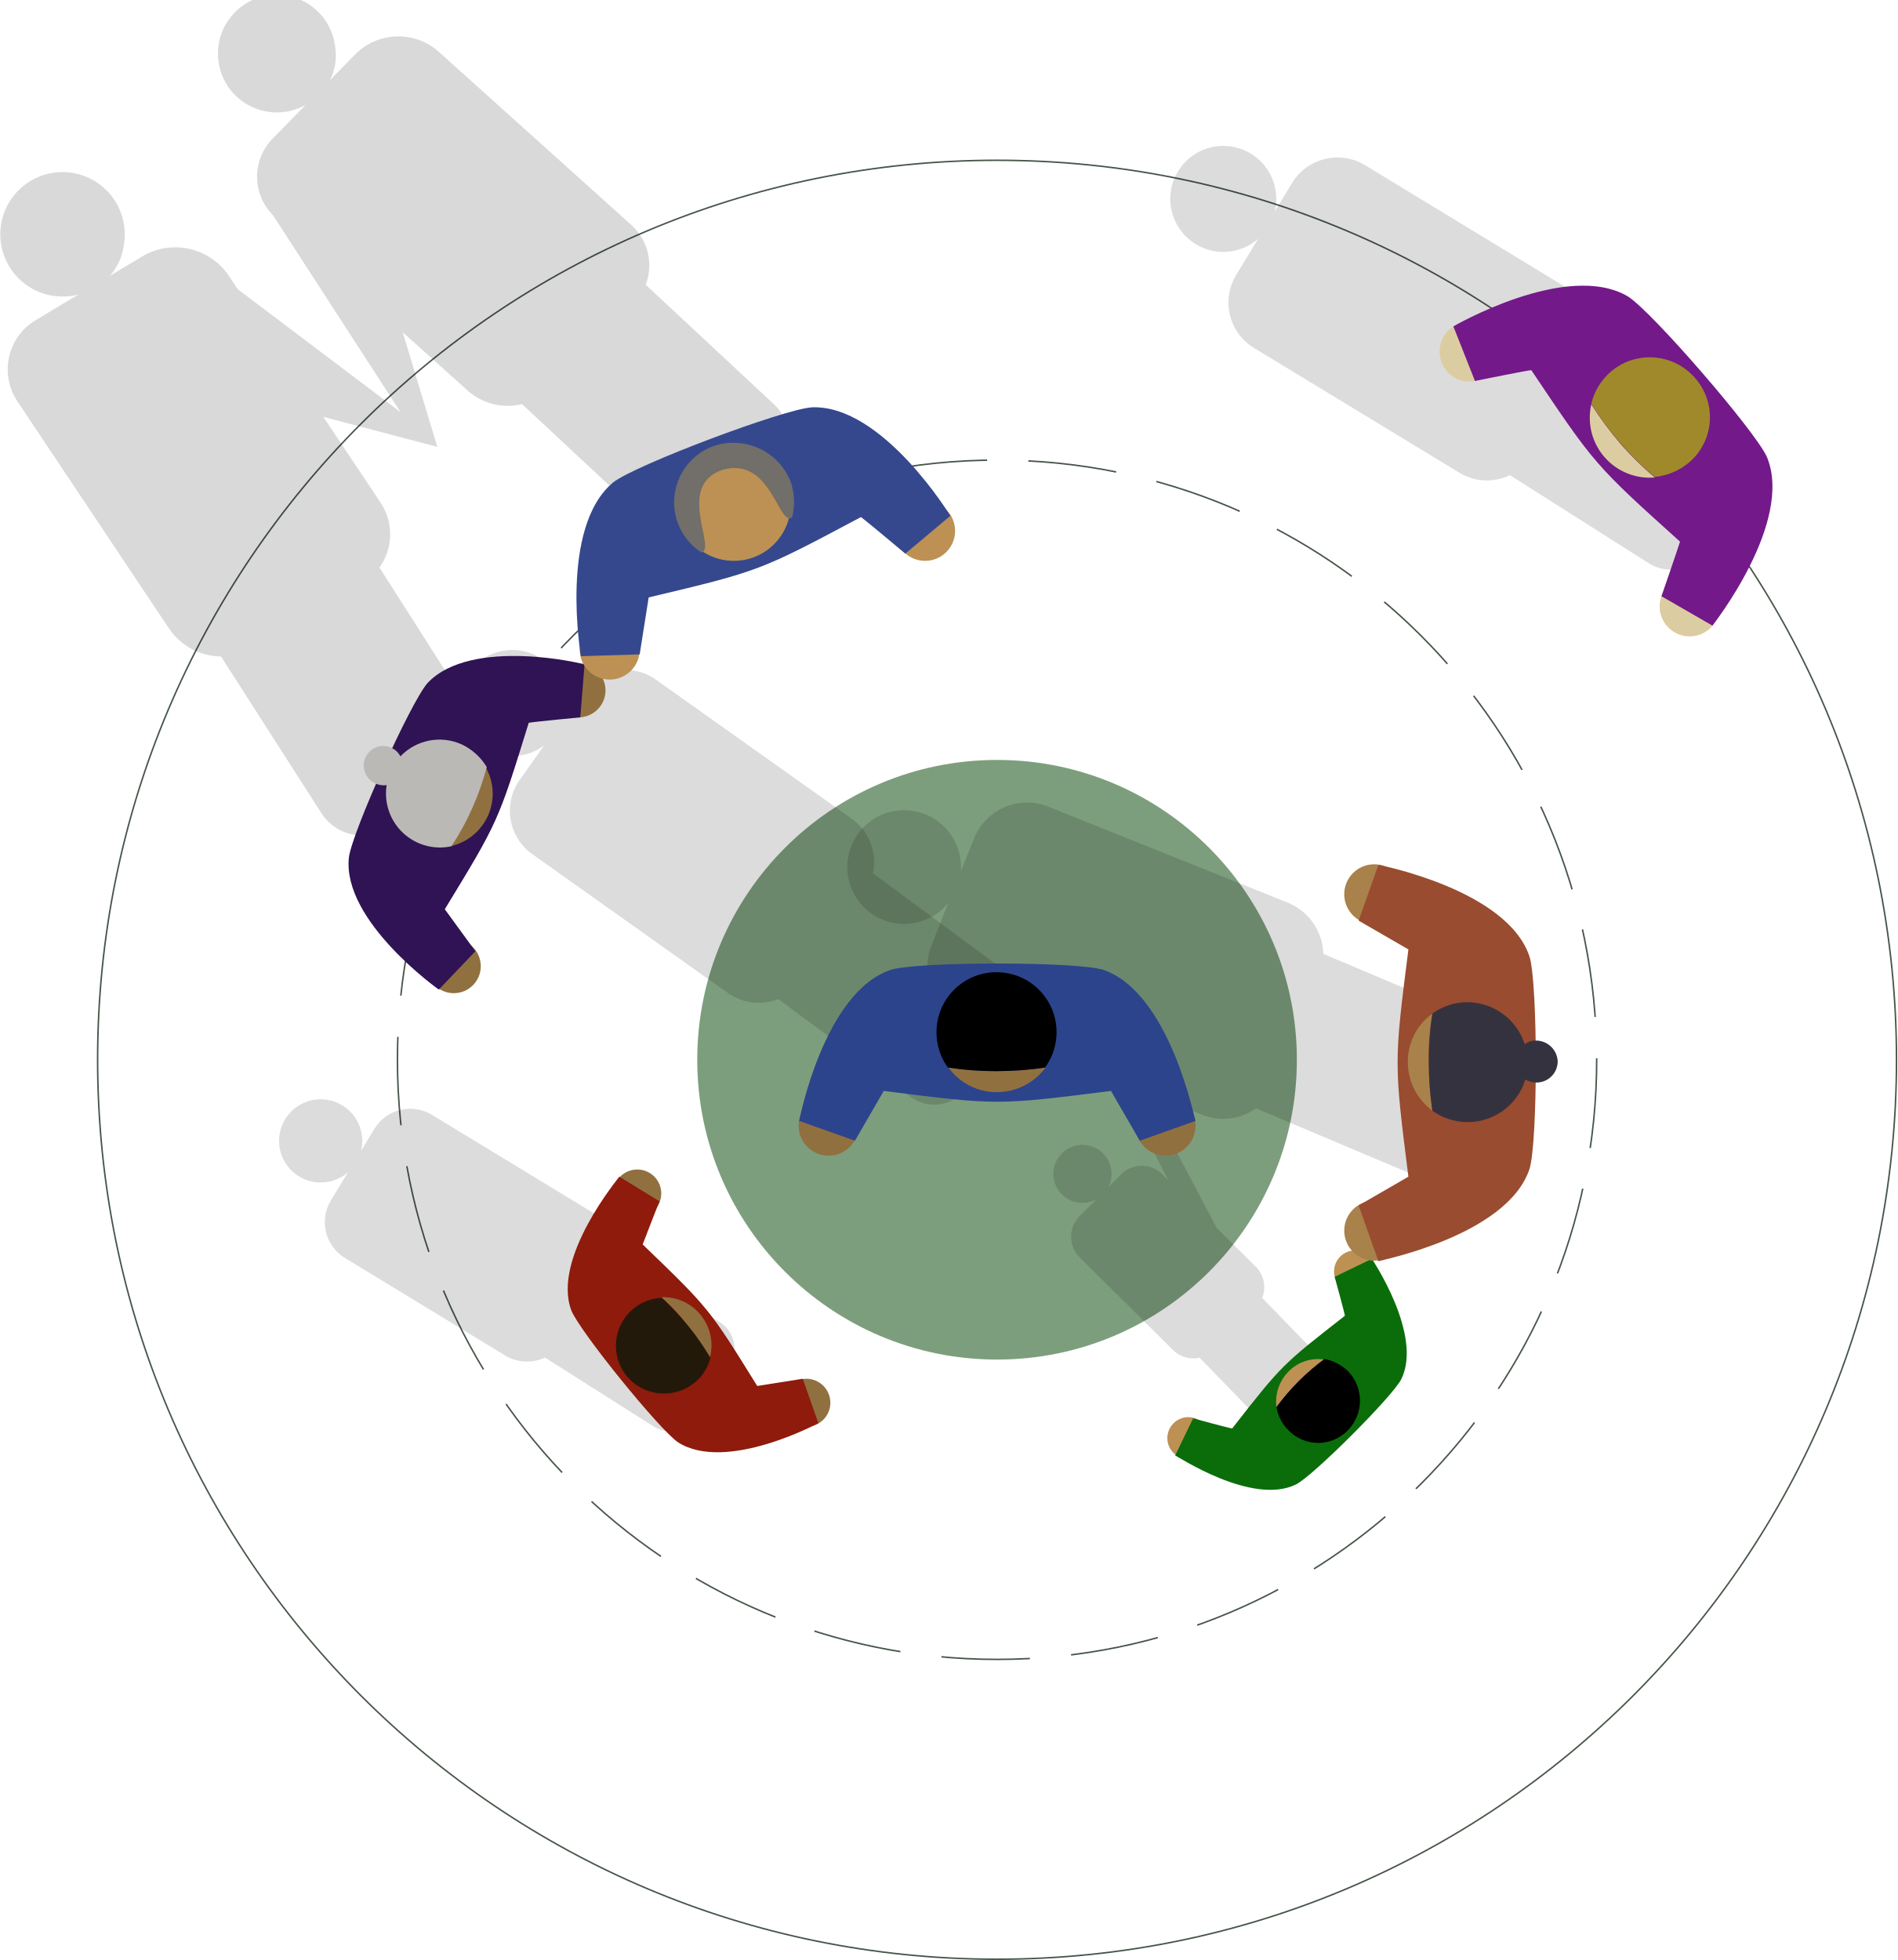
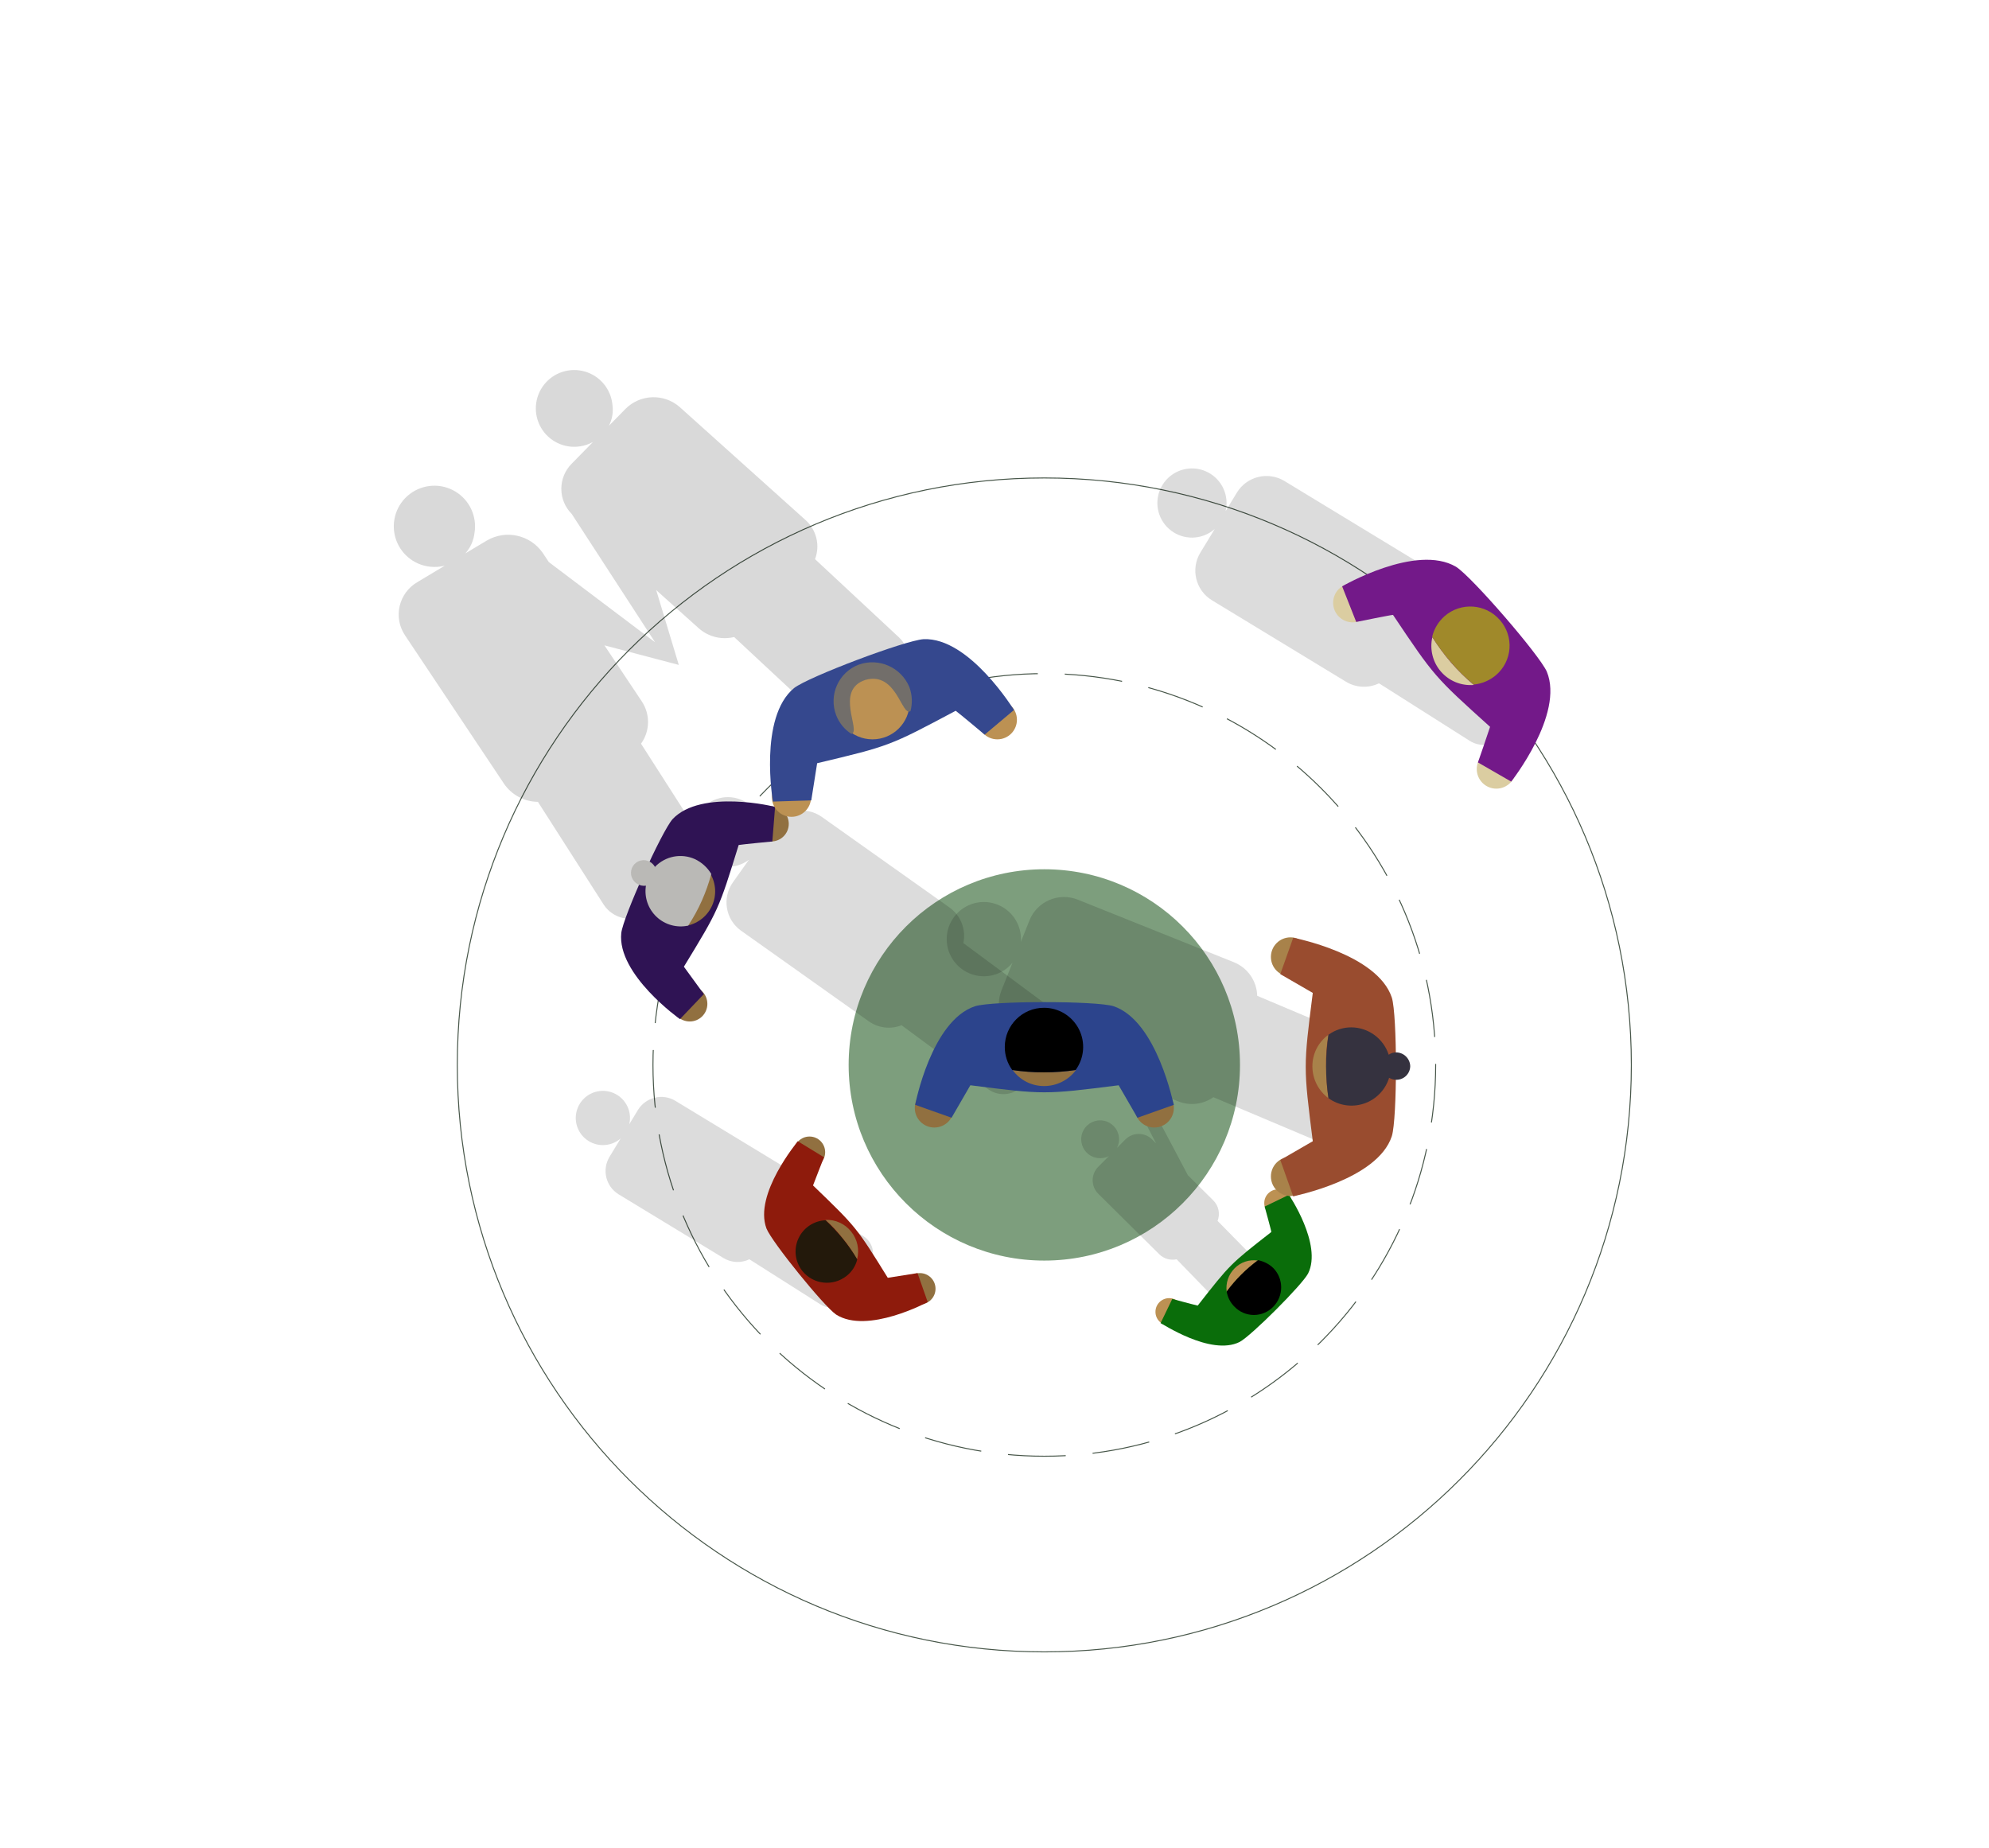
- <svg xmlns="http://www.w3.org/2000/svg" id="Capa_1" data-name="Capa 1" viewBox="0 0 316.41 326.86">
+ <svg xmlns="http://www.w3.org/2000/svg" id="Capa_1" data-name="Capa 1" viewBox="0 0 508.24 472.2">
  <defs>
    <style>.cls-1{fill:#7d9e7d;}.cls-2,.cls-3{fill:none;stroke:#475649;stroke-miterlimit:10;stroke-width:0.25px;}.cls-2{stroke-dasharray:14.77 6.89;}.cls-4{opacity:0.14;}.cls-5{opacity:0.15;}.cls-6{fill:#917040;}.cls-7{fill:#2c448c;}.cls-8{fill:#dbcda1;}.cls-9{fill:#731989;}.cls-10{fill:#a0892a;}.cls-11{fill:#8e1b0c;}.cls-12{fill:#23190b;}.cls-13{fill:#bc9153;}.cls-14{fill:#0a6d0a;}.cls-15{fill:#a8824a;}.cls-16{fill:#994c2f;}.cls-17{fill:#35323f;}.cls-18{fill:#2f1354;}.cls-19{fill:#bab9b6;}.cls-20{fill:#35488e;}.cls-21{fill:#726e6a;}</style>
  </defs>
  <g id="distancias-a">
-     <circle id="intimate-space" class="cls-1" cx="166.28" cy="176.73" r="50" />
-     <circle id="personal-space" class="cls-2" cx="166.28" cy="176.73" r="100" />
-     <circle id="social-space" class="cls-3" cx="166.28" cy="176.73" r="150" />
+     <circle id="intimate-space" class="cls-1" cx="266.85" cy="272.14" r="50" />
+     <circle id="personal-space" class="cls-2" cx="266.85" cy="272.14" r="100" />
+     <circle id="social-space" class="cls-3" cx="266.85" cy="272.14" r="150" />
  </g>
-   <path class="cls-4" d="M251.21,235.09l-21.9-16.19a8.89,8.89,0,0,0-3.52-9.08l-32.67-23.2a8.86,8.86,0,0,0-12.33,2.09l-3.2,4.5a8.85,8.85,0,1,0-6,5.81,8.73,8.73,0,0,0,2.89-1.45l-4.11,5.79a8.88,8.88,0,0,0,2.09,12.33l32.68,23.2a8.84,8.84,0,0,0,8.37,1l22.08,16.32a6.64,6.64,0,0,0,9.27-1.39l7.73-10.45A6.66,6.66,0,0,0,251.21,235.09Z" transform="translate(-83.72 -73.27)" />
-   <path class="cls-4" d="M372.74,145l-23-14.58a8.88,8.88,0,0,0-4.16-8.81l-34.24-20.81a8.87,8.87,0,0,0-12.15,3l-2.87,4.72a8.84,8.84,0,1,0-5.55,6.22,8.94,8.94,0,0,0,2.77-1.65l-3.68,6.06a8.86,8.86,0,0,0,3,12.15l34.25,20.81a8.83,8.83,0,0,0,8.42.4l23.19,14.71a6.65,6.65,0,0,0,9.15-2l7-11A6.65,6.65,0,0,0,372.74,145Z" transform="translate(-83.72 -73.27)" />
-   <path class="cls-4" d="M203.8,293.79l-18-11.42a7,7,0,0,0-3.26-6.9l-26.83-16.31a7,7,0,0,0-9.53,2.32l-2.24,3.7a6.94,6.94,0,1,0-4.36,4.87,6.7,6.7,0,0,0,2.18-1.29l-2.89,4.75a7,7,0,0,0,2.33,9.52L168,299.34a7,7,0,0,0,6.6.32l18.17,11.52a5.2,5.2,0,0,0,7.17-1.61l5.46-8.6A5.22,5.22,0,0,0,203.8,293.79Z" transform="translate(-83.72 -73.27)" />
-   <path class="cls-5" d="M212.87,140.76l-21.46-20a9.06,9.06,0,0,0-2.43-10L156.81,81.83a10.13,10.13,0,0,0-13.84.5l-4.22,4.3a9,9,0,0,0,.89-5.38,9.81,9.81,0,1,0-8.36,10.67,10.27,10.27,0,0,0,3.39-1.13l-5.41,5.52a9.1,9.1,0,0,0,0,12.87L150.52,142l-27.14-20.49-1.57-2.35A10.77,10.77,0,0,0,107.5,116l-5.45,3.26a9.47,9.47,0,0,0,2.34-5.25A10.38,10.38,0,1,0,93,122.66a10.72,10.72,0,0,0,3.77-.26l-7,4.2a9.57,9.57,0,0,0-3.15,13.6l25.31,37.92a10.62,10.62,0,0,0,8.65,4.63L137.4,209a8.07,8.07,0,0,0,10.69,2.55l13-7.45A7.18,7.18,0,0,0,163.63,194L147,167.91a9.49,9.49,0,0,0,.16-10.86l-9.51-14.26,19,5-5.77-19.12,10.91,9.8a10.06,10.06,0,0,0,9,2.2l21.64,20.18a7.6,7.6,0,0,0,10.39-.19l10.12-9.93A6.85,6.85,0,0,0,212.87,140.76Z" transform="translate(-83.72 -73.27)" />
-   <path class="cls-4" d="M331.32,243.71l-26.91-11.37a9.5,9.5,0,0,0-6-8.57l-39.91-16a9.52,9.52,0,0,0-12.33,5.29l-2.2,5.5a9.49,9.49,0,1,0-4.78,7.56,9.32,9.32,0,0,0,2.65-2.24L239.05,231a9.51,9.51,0,0,0,5.29,12.33L270,253.58l8.56,16.51-1-1a4.86,4.86,0,0,0-6.86,0l-2.14,2.15a4.74,4.74,0,0,0,.5-2.77,4.85,4.85,0,1,0-4.25,5.38,5,5,0,0,0,1.69-.53l-2.74,2.76a4.86,4.86,0,0,0,0,6.86l15.6,15.48a4.87,4.87,0,0,0,4.44,1.29l10.49,10.8a3.64,3.64,0,0,0,5.14.07l5.12-5a3.65,3.65,0,0,0,.07-5.15l-10.4-10.71a4.87,4.87,0,0,0-1.09-5.23l-6.49-6.43-11.95-22.69,9.51,3.81a9.5,9.5,0,0,0,9-1.07l27.13,11.45a7.13,7.13,0,0,0,9.32-3.79L335.11,253A7.14,7.14,0,0,0,331.32,243.71Z" transform="translate(-83.72 -73.27)" />
+   <path class="cls-4" d="M268.06,257.23,246.16,241a8.89,8.89,0,0,0-3.52-9.08L210,208.76a8.87,8.87,0,0,0-12.34,2.09l-3.19,4.5a8.9,8.9,0,1,0-3.1,4.36l-4.11,5.79a8.87,8.87,0,0,0,2.09,12.33L222,261a8.85,8.85,0,0,0,8.37,1l22.09,16.32a6.65,6.65,0,0,0,9.27-1.39l7.73-10.46A6.65,6.65,0,0,0,268.06,257.23Z" />
+   <path class="cls-4" d="M389.59,167.11l-23-14.58a8.89,8.89,0,0,0-4.16-8.81l-34.24-20.81a8.86,8.86,0,0,0-12.15,3l-2.87,4.72a8.84,8.84,0,1,0-5.56,6.22,8.71,8.71,0,0,0,2.78-1.66l-3.69,6.07a8.87,8.87,0,0,0,3,12.15l34.24,20.81a8.85,8.85,0,0,0,8.43.4l23.18,14.7a6.65,6.65,0,0,0,9.16-2l7-11A6.65,6.65,0,0,0,389.59,167.11Z" />
+   <path class="cls-4" d="M220.65,315.93l-18-11.43a7,7,0,0,0-3.26-6.9l-26.84-16.3a7,7,0,0,0-9.52,2.32l-2.25,3.7a6.85,6.85,0,0,0-.22-4,6.93,6.93,0,1,0-1.95,7.6l-2.89,4.75a7,7,0,0,0,2.32,9.52l26.84,16.31a6.92,6.92,0,0,0,6.6.31l18.17,11.53a5.22,5.22,0,0,0,7.17-1.61l5.46-8.61A5.21,5.21,0,0,0,220.65,315.93Z" />
+   <path class="cls-5" d="M229.72,162.89l-21.46-20a9.07,9.07,0,0,0-2.43-10L173.66,104a10.13,10.13,0,0,0-13.84.5l-4.22,4.3a9,9,0,0,0,.89-5.39,9.81,9.81,0,1,0-8.36,10.67,9.83,9.83,0,0,0,3.39-1.13l-5.42,5.53a9.1,9.1,0,0,0,0,12.87l21.28,32.77-27.14-20.48-1.56-2.35a10.76,10.76,0,0,0-14.31-3.14l-5.45,3.26a9.46,9.46,0,0,0,2.33-5.25,10.38,10.38,0,1,0-11.38,8.66,10.51,10.51,0,0,0,3.77-.25l-7,4.2a9.56,9.56,0,0,0-3.15,13.59l25.3,37.93a10.62,10.62,0,0,0,8.66,4.62l16.82,26.29a8.05,8.05,0,0,0,10.68,2.55l13-7.45a7.18,7.18,0,0,0,2.56-10.15L163.8,190.05a9.49,9.49,0,0,0,.16-10.86l-9.51-14.27,19,5-5.77-19.12,10.91,9.79a10,10,0,0,0,9,2.2L209.28,183a7.61,7.61,0,0,0,10.39-.19l10.11-9.93A6.85,6.85,0,0,0,229.72,162.89Z" />
+   <path class="cls-4" d="M348.17,265.84l-26.92-11.36a9.53,9.53,0,0,0-5.95-8.58l-39.91-16a9.51,9.51,0,0,0-12.33,5.29l-2.2,5.5a9.49,9.49,0,1,0-4.78,7.56,9.32,9.32,0,0,0,2.65-2.24l-2.83,7.07a9.51,9.51,0,0,0,5.29,12.33l25.66,10.27,8.56,16.51-1-1a4.86,4.86,0,0,0-6.85,0l-2.14,2.16a4.74,4.74,0,0,0,.5-2.77,4.84,4.84,0,1,0-2.56,4.85l-2.74,2.76a4.86,4.86,0,0,0,0,6.86l15.6,15.47a4.84,4.84,0,0,0,4.44,1.29l10.49,10.81a3.64,3.64,0,0,0,5.14.07l5.12-5a3.65,3.65,0,0,0,.07-5.15L311.12,312a4.87,4.87,0,0,0-1.09-5.23l-6.49-6.43-12-22.69,9.51,3.8a9.5,9.5,0,0,0,9-1.06l27.13,11.45a7.13,7.13,0,0,0,9.32-3.79L352,275.16A7.13,7.13,0,0,0,348.17,265.84Z" />
  <g id="personas-a">
    <g id="padre">
-       <circle class="cls-6" cx="138.18" cy="187.73" r="5" />
-       <circle class="cls-6" cx="194.38" cy="187.73" r="5" />
-       <path class="cls-7" d="M267.7,235c-4.5-1.4-30.9-1.4-35.4,0-11.2,3.7-15.3,25.2-15.3,25.2l9.3,3.3,4.8-8.3c18.9,2.4,18.9,2.4,37.9,0,.7,1.2,4.8,8.3,4.8,8.3l9.3-3.3C283,260.3,278.9,238.8,267.7,235Z" transform="translate(-83.72 -73.27)" />
-       <path class="cls-6" d="M241.9,251.3a9.85,9.85,0,0,0,8.1,4.1,10.13,10.13,0,0,0,8.1-4.1,55,55,0,0,1-16.2,0Z" transform="translate(-83.72 -73.27)" />
-       <path d="M249.9,235.4a10,10,0,0,0-10,10,9.9,9.9,0,0,0,1.9,5.9,53.22,53.22,0,0,0,8.1.6,55.2,55.2,0,0,0,8.1-.6,10,10,0,0,0-8.1-15.9Z" transform="translate(-83.72 -73.27)" />
+       <circle class="cls-6" cx="238.75" cy="283.14" r="5" />
+       <circle class="cls-6" cx="294.95" cy="283.14" r="5" />
+       <path class="cls-7" d="M284.55,257.14c-4.5-1.4-30.9-1.4-35.4,0-11.2,3.7-15.3,25.2-15.3,25.2l9.3,3.3,4.8-8.3c18.9,2.4,18.9,2.4,37.9,0,.7,1.2,4.8,8.3,4.8,8.3l9.3-3.3C299.85,282.44,295.75,260.94,284.55,257.14Z" />
+       <path class="cls-6" d="M258.75,273.44a9.85,9.85,0,0,0,8.1,4.1,10.13,10.13,0,0,0,8.1-4.1,55,55,0,0,1-16.2,0Z" />
+       <path d="M266.75,257.54a10,10,0,0,0-10,10,9.9,9.9,0,0,0,1.9,5.9,53.22,53.22,0,0,0,8.1.6,55.2,55.2,0,0,0,8.1-.6,10,10,0,0,0-8.1-15.9Z" />
    </g>
    <g id="colega">
-       <circle class="cls-8" cx="245.08" cy="58.63" r="5" />
-       <circle class="cls-8" cx="281.78" cy="101.13" r="5" />
-       <path class="cls-9" d="M378.4,149.5c-1.9-4.3-19.2-24.3-23.2-26.8-10.2-6-29.1,5-29.1,5l3.6,9.1s9.4-1.9,9.4-1.8c10.6,15.8,10.6,15.8,24.8,28.6-.4,1.3-3.1,9.1-3.1,9.1l8.5,4.9S382.9,160.4,378.4,149.5Z" transform="translate(-83.72 -73.27)" />
-       <path class="cls-8" d="M349.1,140.7a10,10,0,0,0,10.6,12.2,51.88,51.88,0,0,1-5.8-5.7A57.15,57.15,0,0,1,349.1,140.7Z" transform="translate(-83.72 -73.27)" />
-       <path class="cls-10" d="M366.4,136.3a10,10,0,0,0-14.1-1,10.17,10.17,0,0,0-3.2,5.3,49.48,49.48,0,0,0,4.8,6.5,44.57,44.57,0,0,0,5.8,5.7,10.34,10.34,0,0,0,5.7-2.4A9.89,9.89,0,0,0,366.4,136.3Z" transform="translate(-83.72 -73.27)" />
+       <circle class="cls-8" cx="345.65" cy="154.04" r="5" />
+       <circle class="cls-8" cx="382.35" cy="196.54" r="5" />
+       <path class="cls-9" d="M395.25,171.64c-1.9-4.3-19.2-24.3-23.2-26.8-10.2-6-29.1,5-29.1,5l3.6,9.1s9.4-1.9,9.4-1.8c10.6,15.8,10.6,15.8,24.8,28.6-.4,1.3-3.1,9.1-3.1,9.1l8.5,4.9S399.75,182.54,395.25,171.64Z" />
+       <path class="cls-8" d="M366,162.84a10,10,0,0,0,10.6,12.2,51.88,51.88,0,0,1-5.8-5.7A57.15,57.15,0,0,1,366,162.84Z" />
+       <path class="cls-10" d="M383.25,158.44a10,10,0,0,0-14.1-1,10.17,10.17,0,0,0-3.2,5.3,49.48,49.48,0,0,0,4.8,6.5,44.57,44.57,0,0,0,5.8,5.7,10.34,10.34,0,0,0,5.7-2.4A9.89,9.89,0,0,0,383.25,158.44Z" />
    </g>
    <g id="hijo-mayor">
-       <circle class="cls-6" cx="134.48" cy="233.93" r="4" />
-       <circle class="cls-6" cx="106.28" cy="199.03" r="4" />
-       <path class="cls-11" d="M179,291.8c1.4,3.5,14.7,19.9,17.8,22,8,5.1,23.4-3.2,23.4-3.2l-2.6-7.4-7.6,1.2c-8-12.9-8-12.9-19.1-23.6.4-1.1,2.8-7.2,2.8-7.2l-6.7-4.1C187,269.6,175.7,283,179,291.8Z" transform="translate(-83.72 -73.27)" />
-       <path class="cls-6" d="M202.1,299.7a8,8,0,0,0-1.5-7.1,7.94,7.94,0,0,0-6.6-3,32.66,32.66,0,0,1,4.4,4.7A34.67,34.67,0,0,1,202.1,299.7Z" transform="translate(-83.72 -73.27)" />
-       <path class="cls-12" d="M188.2,302.7a8.07,8.07,0,0,0,11.3,1.2,7.68,7.68,0,0,0,2.7-4.2,46,46,0,0,0-3.7-5.3,49.73,49.73,0,0,0-4.4-4.7,8,8,0,0,0-5.9,13Z" transform="translate(-83.72 -73.27)" />
+       <circle class="cls-6" cx="235.05" cy="329.34" r="4" />
+       <circle class="cls-6" cx="206.85" cy="294.44" r="4" />
+       <path class="cls-11" d="M195.85,313.94c1.4,3.5,14.7,19.9,17.8,22,8,5.1,23.4-3.2,23.4-3.2l-2.6-7.4-7.6,1.2c-8-12.9-8-12.9-19.1-23.6.4-1.1,2.8-7.2,2.8-7.2l-6.7-4.1C203.85,291.74,192.55,305.14,195.85,313.94Z" />
+       <path class="cls-6" d="M219,321.84a8,8,0,0,0-1.5-7.1,7.94,7.94,0,0,0-6.6-3,32.66,32.66,0,0,1,4.4,4.7A34.67,34.67,0,0,1,219,321.84Z" />
+       <path class="cls-12" d="M205.05,324.84a8.07,8.07,0,0,0,11.3,1.2,7.68,7.68,0,0,0,2.7-4.2,46,46,0,0,0-3.7-5.3,49.73,49.73,0,0,0-4.4-4.7,8,8,0,0,0-5.9,13Z" />
    </g>
    <g id="mama-hijo-menor">
      <g id="mama-hijo-menor-2" data-name="mama-hijo-menor">
-         <circle class="cls-13" cx="225.98" cy="212.03" r="3.5" />
-         <circle class="cls-13" cx="198.18" cy="239.83" r="3.5" />
-         <path class="cls-14" d="M299.9,320.8c2.9-1.5,16-14.6,17.5-17.5,3.7-7.4-4.9-20.1-4.9-20.1l-6.2,3s1.8,6.5,1.7,6.5c-10.5,8.2-10.5,8.2-18.8,18.8-1-.2-6.5-1.7-6.5-1.7l-3,6.2C279.8,315.9,292.5,324.5,299.9,320.8Z" transform="translate(-83.72 -73.27)" />
-         <path class="cls-13" d="M304.6,300a6.87,6.87,0,0,0-6,2,7.17,7.17,0,0,0-2,6,37.92,37.92,0,0,1,8-8Z" transform="translate(-83.72 -73.27)" />
-         <path d="M308.5,311.8a7.06,7.06,0,0,0,0-9.9,7.7,7.7,0,0,0-3.9-2,37.92,37.92,0,0,0-8,8,7,7,0,0,0,2,3.9A6.88,6.88,0,0,0,308.5,311.8Z" transform="translate(-83.72 -73.27)" />
-         <circle class="cls-15" cx="229.18" cy="149.13" r="5" />
-         <circle class="cls-15" cx="229.18" cy="205.23" r="5" />
-         <path class="cls-16" d="M338.8,268.2c1.4-4.5,1.4-30.9,0-35.4-3.7-11.2-25.2-15.3-25.2-15.3l-3.3,9.3,8.3,4.8c-2.4,18.9-2.4,18.9,0,37.9l-8.3,4.8,3.3,9.3C313.6,283.5,335.1,279.4,338.8,268.2Z" transform="translate(-83.72 -73.27)" />
-         <path class="cls-15" d="M322.6,242.3a9.85,9.85,0,0,0-4.1,8.1,10.13,10.13,0,0,0,4.1,8.1,53.22,53.22,0,0,1-.6-8.1A36.86,36.86,0,0,1,322.6,242.3Z" transform="translate(-83.72 -73.27)" />
+         <circle class="cls-13" cx="326.55" cy="307.44" r="3.5" />
+         <circle class="cls-13" cx="298.75" cy="335.24" r="3.5" />
+         <path class="cls-14" d="M316.75,342.94c2.9-1.5,16-14.6,17.5-17.5,3.7-7.4-4.9-20.1-4.9-20.1l-6.2,3s1.8,6.5,1.7,6.5c-10.5,8.2-10.5,8.2-18.8,18.8-1-.2-6.5-1.7-6.5-1.7l-3,6.2C296.65,338,309.35,346.64,316.75,342.94Z" />
+         <path class="cls-13" d="M321.45,322.14a6.87,6.87,0,0,0-6,2,7.17,7.17,0,0,0-2,6,37.92,37.92,0,0,1,8-8Z" />
+         <path d="M325.35,333.94a7.06,7.06,0,0,0,0-9.9,7.7,7.7,0,0,0-3.9-2,37.92,37.92,0,0,0-8,8,7,7,0,0,0,2,3.9A6.88,6.88,0,0,0,325.35,333.94Z" />
+         <circle class="cls-15" cx="329.75" cy="244.54" r="5" />
+         <circle class="cls-15" cx="329.75" cy="300.64" r="5" />
+         <path class="cls-16" d="M355.65,290.34c1.4-4.5,1.4-30.9,0-35.4-3.7-11.2-25.2-15.3-25.2-15.3l-3.3,9.3,8.3,4.8c-2.4,18.9-2.4,18.9,0,37.9l-8.3,4.8,3.3,9.3C330.45,305.64,352,301.54,355.65,290.34Z" />
+         <path class="cls-15" d="M339.45,264.44a9.85,9.85,0,0,0-4.1,8.1,10.13,10.13,0,0,0,4.1,8.1,53.22,53.22,0,0,1-.6-8.1A36.86,36.86,0,0,1,339.45,264.44Z" />
      </g>
-       <path class="cls-17" d="M339.9,246.8a3.08,3.08,0,0,0-1.9.6,10.12,10.12,0,0,0-9.5-7,9.9,9.9,0,0,0-5.9,1.9,53.22,53.22,0,0,0-.6,8.1,55.2,55.2,0,0,0,.6,8.1,10.06,10.06,0,0,0,15.5-5.2,3.83,3.83,0,0,0,1.9.5,3.54,3.54,0,0,0,3.5-3.5A3.63,3.63,0,0,0,339.9,246.8Z" transform="translate(-83.72 -73.27)" />
+       <path class="cls-17" d="M356.75,268.94a3.08,3.08,0,0,0-1.9.6,10.12,10.12,0,0,0-9.5-7,9.9,9.9,0,0,0-5.9,1.9,53.22,53.22,0,0,0-.6,8.1,55.2,55.2,0,0,0,.6,8.1,10.06,10.06,0,0,0,15.5-5.2,3.83,3.83,0,0,0,1.9.5,3.54,3.54,0,0,0,3.5-3.5A3.63,3.63,0,0,0,356.75,268.94Z" />
    </g>
    <g id="abuelos">
-       <circle class="cls-6" cx="75.68" cy="161.13" r="4.5" />
-       <circle class="cls-6" cx="96.48" cy="115.13" r="4.5" />
-       <path class="cls-18" d="M155,187.2c-2.8,3.2-12.6,24.9-13.1,29.1-1.1,10.6,15,22,15,22l6.1-6.4-5.1-7c8.9-14.6,8.9-14.6,14-31.1,1.2-.2,8.6-.9,8.6-.9l.7-8.8C181.4,184,162.3,179.4,155,187.2Z" transform="translate(-83.72 -73.27)" />
-       <path class="cls-6" d="M158.8,214.4a9,9,0,0,0,6.3-5.1,8.88,8.88,0,0,0-.4-8.1,42.3,42.3,0,0,1-2.4,6.8A43.63,43.63,0,0,1,158.8,214.4Z" transform="translate(-83.72 -73.27)" />
-       <path class="cls-19" d="M160.7,197.4a9,9,0,0,0-10.2,2,3.25,3.25,0,0,0-5.9,2.7,3.37,3.37,0,0,0,3.6,2.1A9,9,0,0,0,159,214.4a43.63,43.63,0,0,0,3.5-6.4,46,46,0,0,0,2.4-6.8A9.67,9.67,0,0,0,160.7,197.4Z" transform="translate(-83.72 -73.27)" />
-       <circle class="cls-13" cx="101.68" cy="108.33" r="5" />
-       <circle class="cls-13" cx="154.28" cy="88.53" r="5" />
-       <path class="cls-20" d="M219.1,141.2c-4.7.3-29.4,9.6-33.1,12.5-9.1,7.5-5.4,29-5.4,29l9.8-.3,1.5-9.5c18.5-4.4,18.5-4.4,35.4-13.4,1.1.8,7.4,6.1,7.4,6.1l7.5-6.3C242.3,159.4,230.9,140.7,219.1,141.2Z" transform="translate(-83.72 -73.27)" />
+       <circle class="cls-6" cx="176.25" cy="256.54" r="4.5" />
+       <circle class="cls-6" cx="197.05" cy="210.54" r="4.5" />
+       <path class="cls-18" d="M171.85,209.34c-2.8,3.2-12.6,24.9-13.1,29.1-1.1,10.6,15,22,15,22l6.1-6.4-5.1-7c8.9-14.6,8.9-14.6,14-31.1,1.2-.2,8.6-.9,8.6-.9l.7-8.8C198.25,206.14,179.15,201.54,171.85,209.34Z" />
+       <path class="cls-6" d="M175.65,236.54a9,9,0,0,0,6.3-5.1,8.88,8.88,0,0,0-.4-8.1,42.3,42.3,0,0,1-2.4,6.8A43.63,43.63,0,0,1,175.65,236.54Z" />
+       <path class="cls-19" d="M177.55,219.54a9,9,0,0,0-10.2,2,3.25,3.25,0,0,0-5.9,2.7,3.37,3.37,0,0,0,3.6,2.1,9,9,0,0,0,10.8,10.2,43.63,43.63,0,0,0,3.5-6.4,46,46,0,0,0,2.4-6.8A9.67,9.67,0,0,0,177.55,219.54Z" />
+       <circle class="cls-13" cx="202.25" cy="203.74" r="5" />
+       <circle class="cls-13" cx="254.85" cy="183.94" r="5" />
+       <path class="cls-20" d="M236,163.34c-4.7.3-29.4,9.6-33.1,12.5-9.1,7.5-5.4,29-5.4,29l9.8-.3,1.5-9.5c18.5-4.4,18.5-4.4,35.4-13.4,1.1.8,7.4,6.1,7.4,6.1l7.5-6.3C259.15,181.54,247.75,162.84,236,163.34Z" />
      <g id="cabeza">
-         <circle id="pelao" class="cls-13" cx="122.38" cy="84.03" r="9.5" />
-         <path id="pelaes" class="cls-21" d="M202.6,147.7a10,10,0,0,0-5.8,12.9,9.84,9.84,0,0,0,3.9,4.8c2.6-.6-4.4-11.2,3.6-13.8,8-2.2,9.2,9.4,11.5,8a10.17,10.17,0,0,0-.3-6.2A10.28,10.28,0,0,0,202.6,147.7Z" transform="translate(-83.72 -73.27)" />
+         <circle id="pelao" class="cls-13" cx="222.95" cy="179.44" r="9.5" />
+         <path id="pelaes" class="cls-21" d="M219.45,169.84a10,10,0,0,0-5.8,12.9,9.84,9.84,0,0,0,3.9,4.8c2.6-.6-4.4-11.2,3.6-13.8,8-2.2,9.2,9.4,11.5,8a10.17,10.17,0,0,0-.3-6.2A10.28,10.28,0,0,0,219.45,169.84Z" />
      </g>
    </g>
  </g>
</svg>
